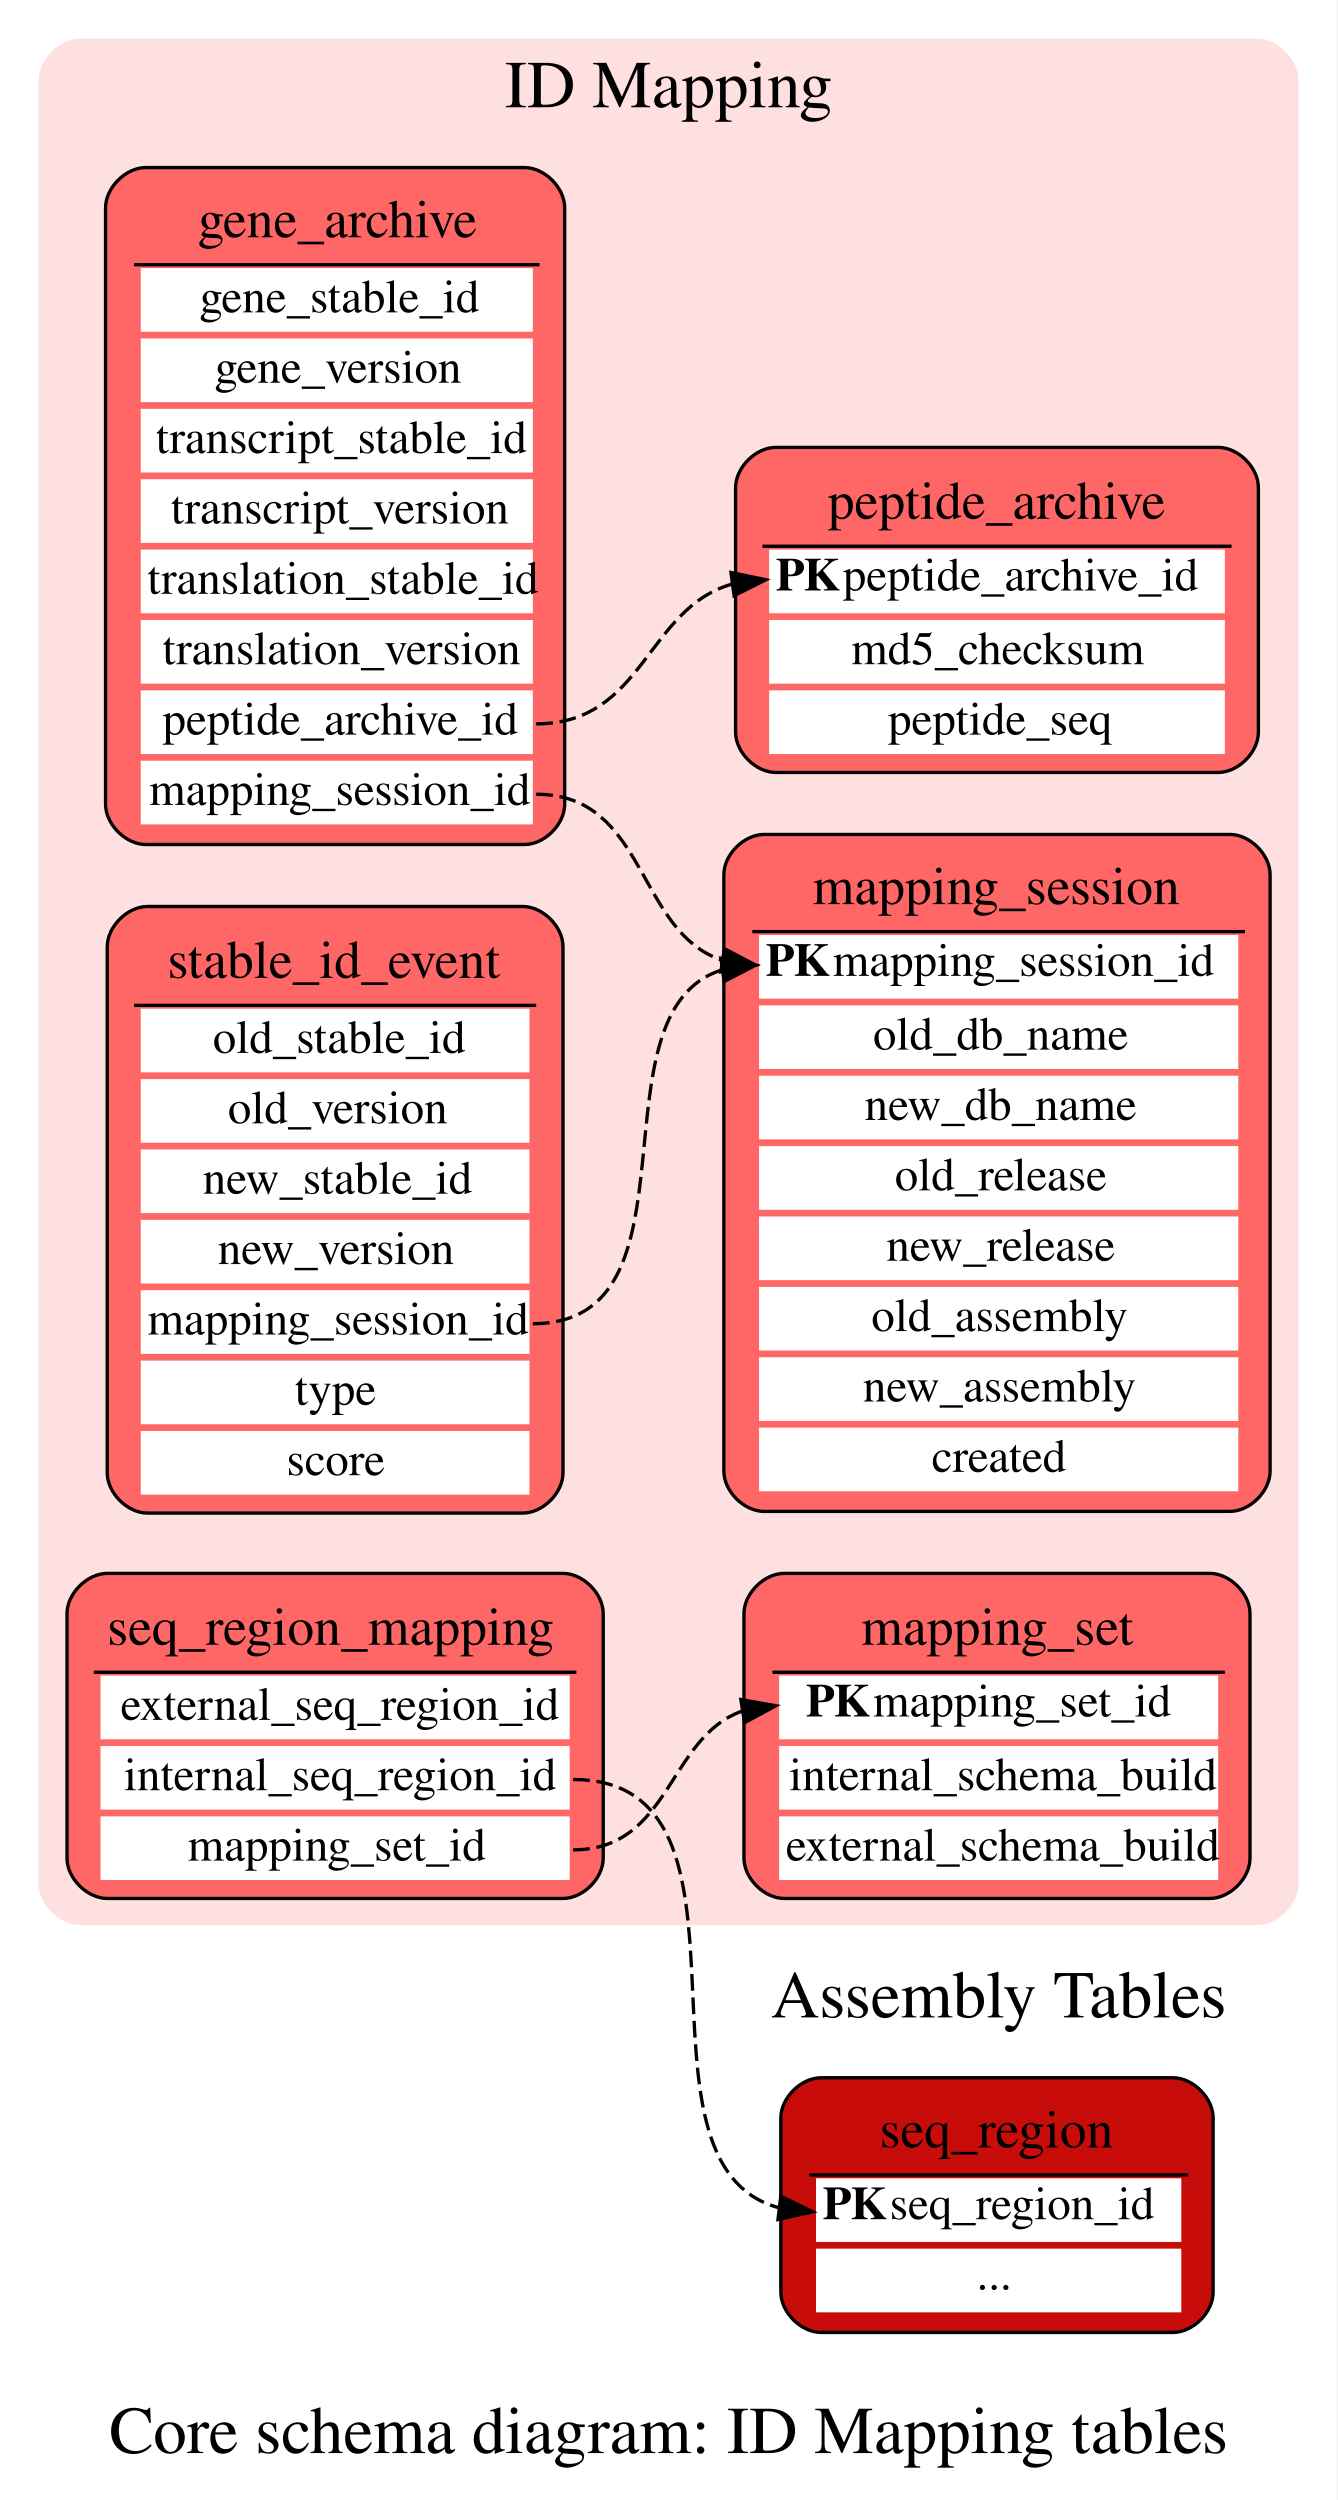
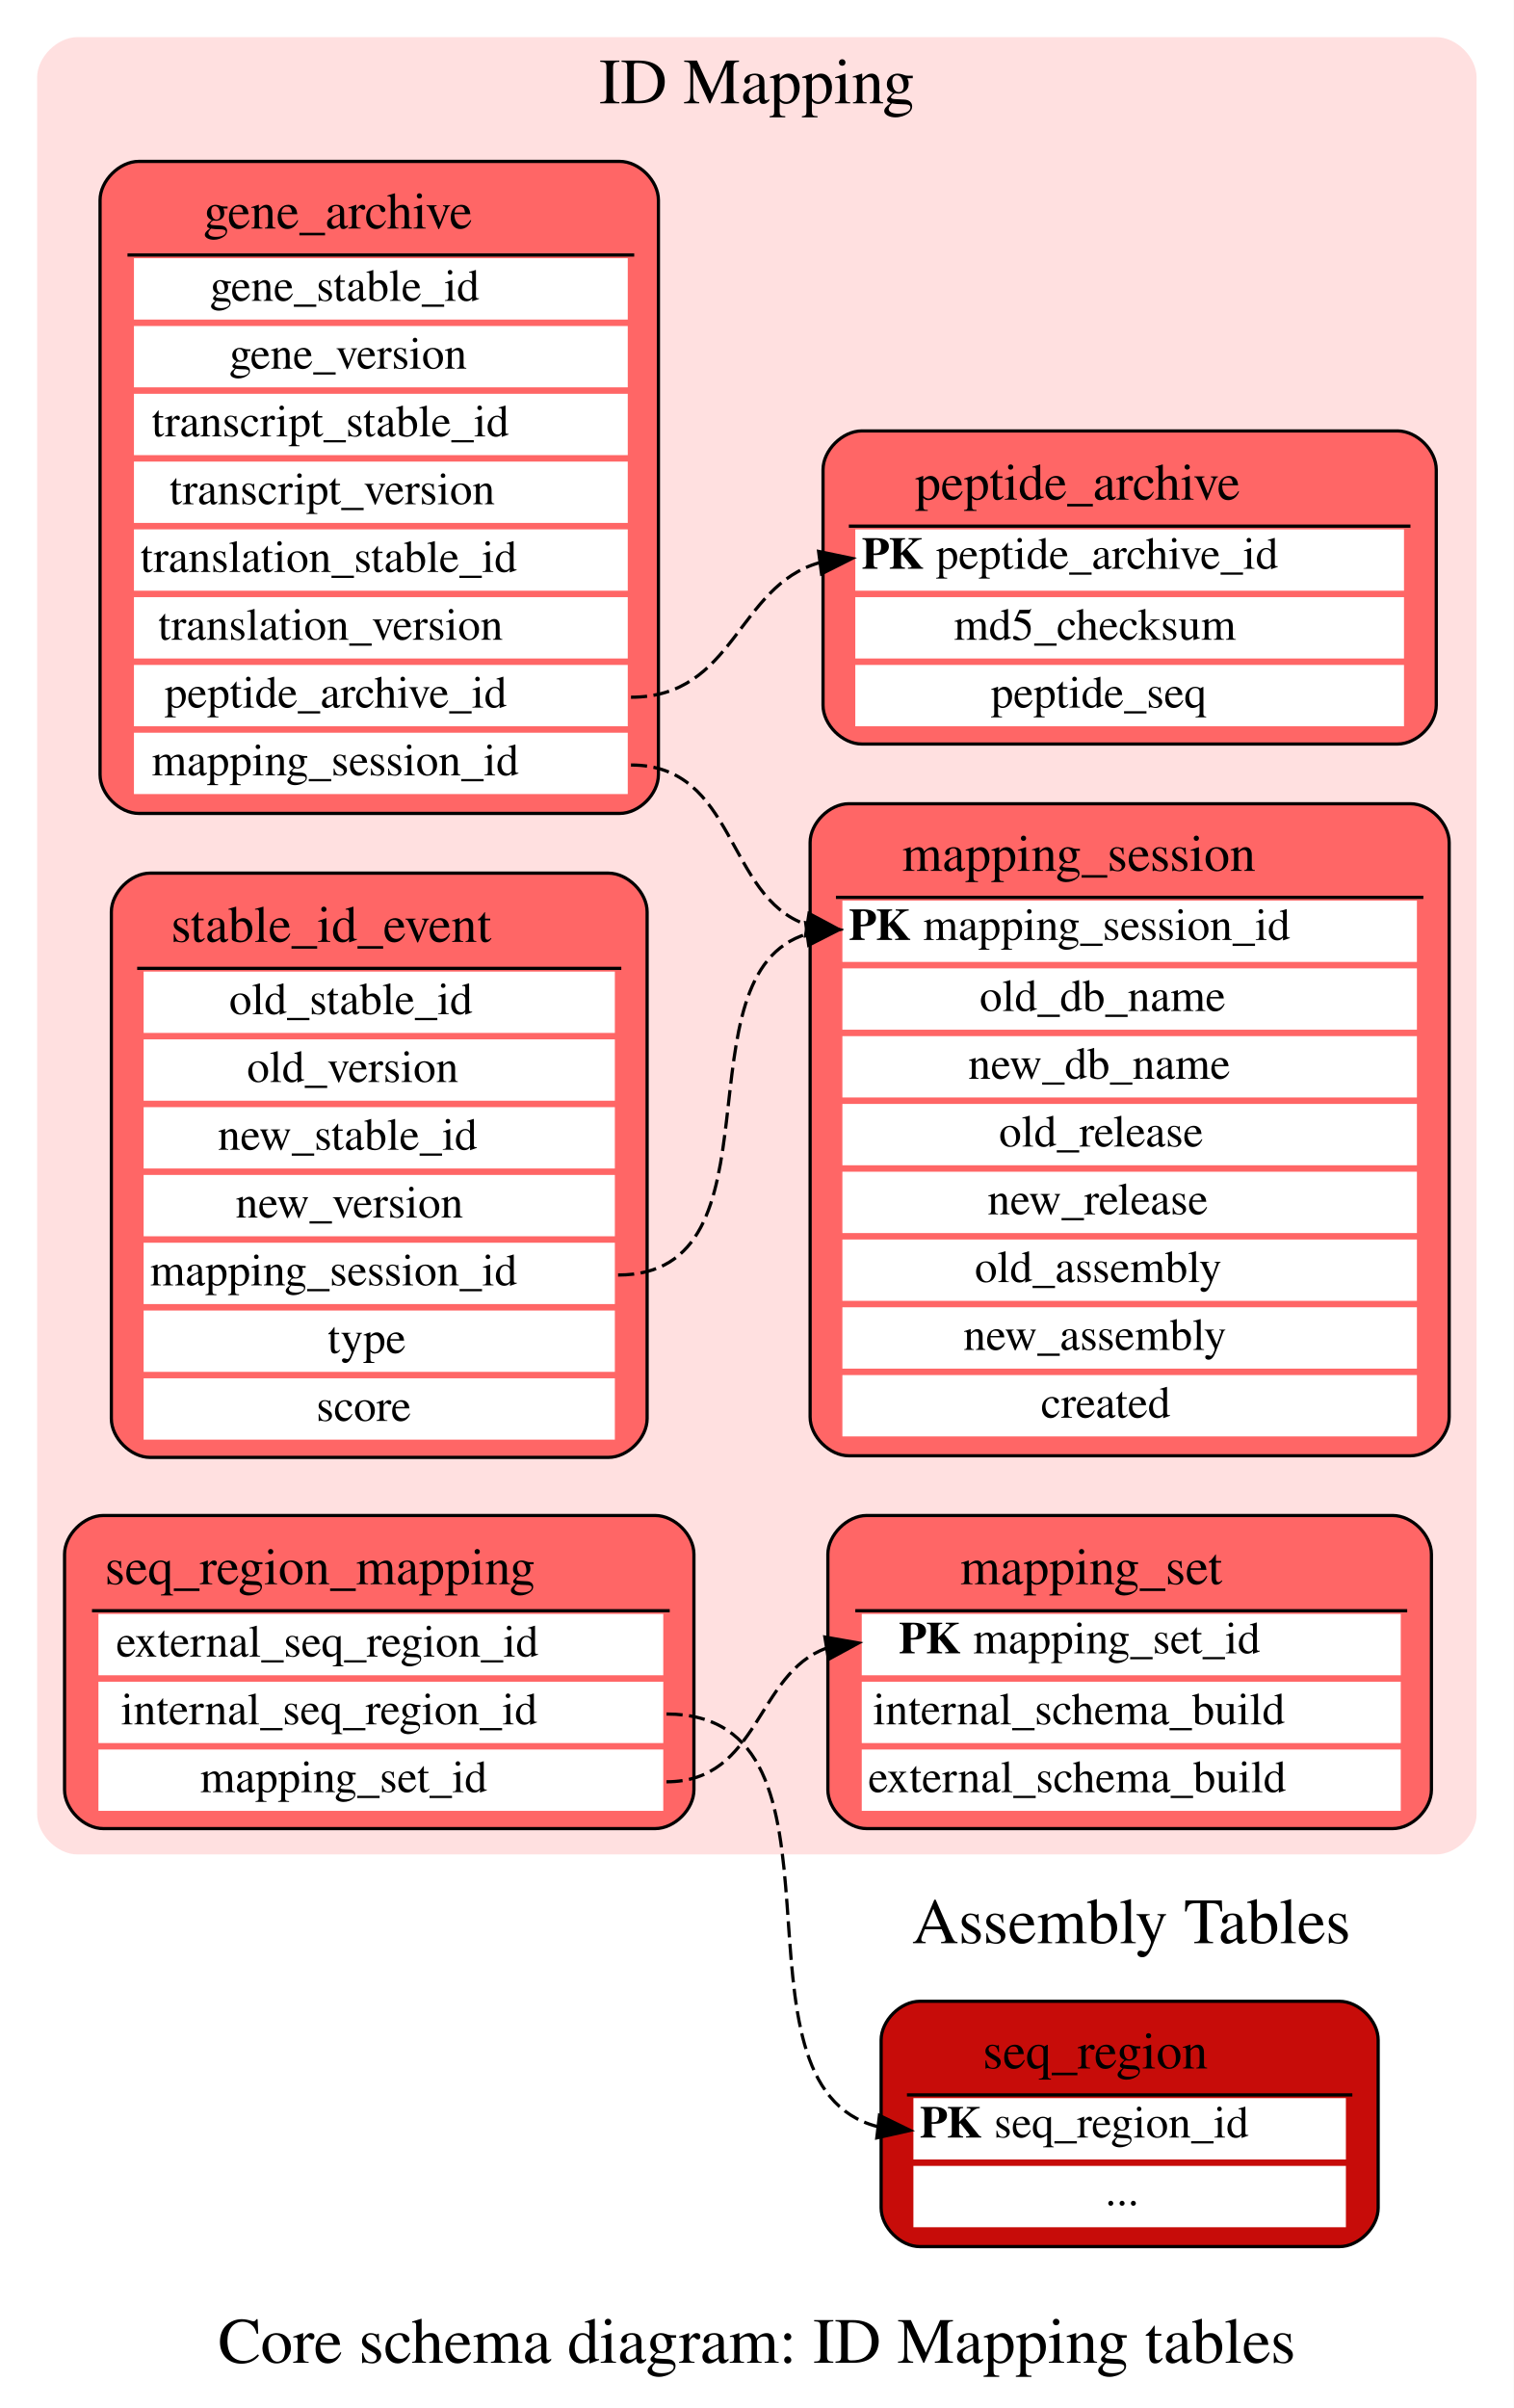
- <svg xmlns="http://www.w3.org/2000/svg" width="399pt" height="746pt" viewBox="0.00 0.00 399.00 746.00">
+ <svg xmlns="http://www.w3.org/2000/svg" width="469pt" height="746pt" viewBox="0.00 0.00 469.00 746.00">
  <g id="graph0" class="graph" transform="scale(1 1) rotate(0) translate(4 742)">
-     <polygon fill="white" stroke="transparent" points="-4,4 -4,-742 395,-742 395,4 -4,4" />
-     <text text-anchor="middle" x="195.5" y="-10" font-family="Times,serif" font-size="20.00">Core schema diagram: ID Mapping tables</text>
+     <polygon fill="white" stroke="transparent" points="-4,4 -4,-742 465,-742 465,4 -4,4" />
+     <text text-anchor="middle" x="230.5" y="-10" font-family="Times,serif" font-size="20.00">Core schema diagram: ID Mapping tables</text>
    <g id="clust1" class="cluster">
-       <polygon fill="white" stroke="white" points="218,-38 218,-160 370,-160 370,-38 218,-38" />
-       <text text-anchor="middle" x="294" y="-140" font-family="Times,serif" font-size="20.00">Assembly Tables</text>
+       <polygon fill="white" stroke="white" points="254,-38 254,-160 439,-160 439,-38 254,-38" />
+       <text text-anchor="middle" x="346.5" y="-140" font-family="Times,serif" font-size="20.00">Assembly Tables</text>
    </g>
    <g id="clust2" class="cluster">
-       <path fill="#ffe0e0" stroke="#ffe0e0" d="M20,-168C20,-168 371,-168 371,-168 377,-168 383,-174 383,-180 383,-180 383,-718 383,-718 383,-724 377,-730 371,-730 371,-730 20,-730 20,-730 14,-730 8,-724 8,-718 8,-718 8,-180 8,-180 8,-174 14,-168 20,-168" />
-       <text text-anchor="middle" x="195.5" y="-710" font-family="Times,serif" font-size="20.00">ID Mapping</text>
+       <path fill="#ffe0e0" stroke="#ffe0e0" d="M20,-168C20,-168 441,-168 441,-168 447,-168 453,-174 453,-180 453,-180 453,-718 453,-718 453,-724 447,-730 441,-730 441,-730 20,-730 20,-730 14,-730 8,-724 8,-718 8,-718 8,-180 8,-180 8,-174 14,-168 20,-168" />
+       <text text-anchor="middle" x="230.5" y="-710" font-family="Times,serif" font-size="20.00">ID Mapping</text>
    </g>
    <g id="node1" class="node">
-       <path fill="#ff6666" stroke="black" d="M152.5,-692C152.5,-692 39.5,-692 39.5,-692 33.5,-692 27.5,-686 27.5,-680 27.5,-680 27.5,-502 27.5,-502 27.5,-496 33.5,-490 39.5,-490 39.5,-490 152.5,-490 152.5,-490 158.5,-490 164.5,-496 164.5,-502 164.5,-502 164.5,-680 164.5,-680 164.5,-686 158.5,-692 152.5,-692" />
-       <text text-anchor="start" x="55" y="-671.2" font-family="Times,serif" font-size="16.00">gene_archive</text>
-       <polygon fill="white" stroke="transparent" points="38,-643 38,-662 155,-662 155,-643 38,-643" />
-       <text text-anchor="start" x="55.5" y="-648.8" font-family="Times,serif" font-size="14.00">gene_stable_id</text>
-       <polygon fill="white" stroke="transparent" points="38,-622 38,-641 155,-641 155,-622 38,-622" />
-       <text text-anchor="start" x="60" y="-627.8" font-family="Times,serif" font-size="14.00">gene_version</text>
-       <polygon fill="white" stroke="transparent" points="38,-601 38,-620 155,-620 155,-601 38,-601" />
-       <text text-anchor="start" x="42.5" y="-606.8" font-family="Times,serif" font-size="14.00">transcript_stable_id</text>
-       <polygon fill="white" stroke="transparent" points="38,-580 38,-599 155,-599 155,-580 38,-580" />
-       <text text-anchor="start" x="47" y="-585.8" font-family="Times,serif" font-size="14.00">transcript_version</text>
-       <polygon fill="white" stroke="transparent" points="38,-559 38,-578 155,-578 155,-559 38,-559" />
-       <text text-anchor="start" x="40" y="-564.8" font-family="Times,serif" font-size="14.00">translation_stable_id</text>
-       <polygon fill="white" stroke="transparent" points="38,-538 38,-557 155,-557 155,-538 38,-538" />
-       <text text-anchor="start" x="44.5" y="-543.8" font-family="Times,serif" font-size="14.00">translation_version</text>
-       <polygon fill="white" stroke="transparent" points="38,-517 38,-536 155,-536 155,-517 38,-517" />
-       <text text-anchor="start" x="44.5" y="-522.8" font-family="Times,serif" font-size="14.00">peptide_archive_id</text>
-       <polygon fill="white" stroke="transparent" points="38,-496 38,-515 155,-515 155,-496 38,-496" />
-       <text text-anchor="start" x="40.5" y="-501.8" font-family="Times,serif" font-size="14.00">mapping_session_id</text>
-       <polygon fill="black" stroke="black" points="36,-663 36,-663 157,-663 157,-663 36,-663" />
+       <path fill="#ff6666" stroke="black" d="M188,-692C188,-692 39,-692 39,-692 33,-692 27,-686 27,-680 27,-680 27,-502 27,-502 27,-496 33,-490 39,-490 39,-490 188,-490 188,-490 194,-490 200,-496 200,-502 200,-502 200,-680 200,-680 200,-686 194,-692 188,-692" />
+       <text text-anchor="start" x="59" y="-671.2" font-family="Times,serif" font-size="16.00">gene_archive</text>
+       <polygon fill="white" stroke="transparent" points="37.5,-643 37.5,-662 190.5,-662 190.5,-643 37.5,-643" />
+       <text text-anchor="start" x="61" y="-648.8" font-family="Times,serif" font-size="14.00">gene_stable_id</text>
+       <polygon fill="white" stroke="transparent" points="37.5,-622 37.5,-641 190.5,-641 190.5,-622 37.5,-622" />
+       <text text-anchor="start" x="67" y="-627.8" font-family="Times,serif" font-size="14.00">gene_version</text>
+       <polygon fill="white" stroke="transparent" points="37.5,-601 37.5,-620 190.5,-620 190.5,-601 37.5,-601" />
+       <text text-anchor="start" x="43" y="-606.8" font-family="Times,serif" font-size="14.00">transcript_stable_id</text>
+       <polygon fill="white" stroke="transparent" points="37.5,-580 37.5,-599 190.5,-599 190.5,-580 37.5,-580" />
+       <text text-anchor="start" x="48.5" y="-585.8" font-family="Times,serif" font-size="14.00">transcript_version</text>
+       <polygon fill="white" stroke="transparent" points="37.5,-559 37.5,-578 190.5,-578 190.5,-559 37.5,-559" />
+       <text text-anchor="start" x="39.5" y="-564.8" font-family="Times,serif" font-size="14.00">translation_stable_id</text>
+       <polygon fill="white" stroke="transparent" points="37.5,-538 37.5,-557 190.5,-557 190.5,-538 37.5,-538" />
+       <text text-anchor="start" x="45" y="-543.8" font-family="Times,serif" font-size="14.00">translation_version</text>
+       <polygon fill="white" stroke="transparent" points="37.5,-517 37.5,-536 190.5,-536 190.5,-517 37.5,-517" />
+       <text text-anchor="start" x="47" y="-522.8" font-family="Times,serif" font-size="14.00">peptide_archive_id</text>
+       <polygon fill="white" stroke="transparent" points="37.5,-496 37.5,-515 190.5,-515 190.5,-496 37.5,-496" />
+       <text text-anchor="start" x="43" y="-501.8" font-family="Times,serif" font-size="14.00">mapping_session_id</text>
+       <polygon fill="black" stroke="black" points="35.5,-663 35.5,-663 192.5,-663 192.5,-663 35.5,-663" />
    </g>
    <g id="node2" class="node">
-       <path fill="#ff6666" stroke="black" d="M363,-493C363,-493 224,-493 224,-493 218,-493 212,-487 212,-481 212,-481 212,-303 212,-303 212,-297 218,-291 224,-291 224,-291 363,-291 363,-291 369,-291 375,-297 375,-303 375,-303 375,-481 375,-481 375,-487 369,-493 363,-493" />
-       <text text-anchor="start" x="238.5" y="-472.2" font-family="Times,serif" font-size="16.00">mapping_session</text>
-       <polygon fill="white" stroke="transparent" points="222.5,-444 222.5,-463 365.5,-463 365.5,-444 222.5,-444" />
-       <text text-anchor="start" x="224.5" y="-450.8" font-family="Times,serif" font-weight="bold" font-size="14.00">PK</text>
-       <text text-anchor="start" x="244.5" y="-450.8" font-family="Times,serif" font-size="14.00">  mapping_session_id</text>
-       <polygon fill="white" stroke="transparent" points="222.5,-423 222.5,-442 365.5,-442 365.5,-423 222.5,-423" />
-       <text text-anchor="start" x="256.5" y="-428.8" font-family="Times,serif" font-size="14.00">old_db_name</text>
-       <polygon fill="white" stroke="transparent" points="222.5,-402 222.5,-421 365.5,-421 365.5,-402 222.5,-402" />
-       <text text-anchor="start" x="254" y="-407.8" font-family="Times,serif" font-size="14.00">new_db_name</text>
-       <polygon fill="white" stroke="transparent" points="222.5,-381 222.5,-400 365.5,-400 365.5,-381 222.5,-381" />
-       <text text-anchor="start" x="263" y="-386.8" font-family="Times,serif" font-size="14.00">old_release</text>
-       <polygon fill="white" stroke="transparent" points="222.5,-360 222.5,-379 365.5,-379 365.5,-360 222.5,-360" />
-       <text text-anchor="start" x="260.5" y="-365.8" font-family="Times,serif" font-size="14.00">new_release</text>
-       <polygon fill="white" stroke="transparent" points="222.5,-339 222.5,-358 365.5,-358 365.5,-339 222.5,-339" />
-       <text text-anchor="start" x="256" y="-344.8" font-family="Times,serif" font-size="14.00">old_assembly</text>
-       <polygon fill="white" stroke="transparent" points="222.5,-318 222.5,-337 365.5,-337 365.5,-318 222.5,-318" />
-       <text text-anchor="start" x="253.5" y="-323.8" font-family="Times,serif" font-size="14.00">new_assembly</text>
-       <polygon fill="white" stroke="transparent" points="222.5,-297 222.5,-316 365.5,-316 365.5,-297 222.5,-297" />
-       <text text-anchor="start" x="274" y="-302.8" font-family="Times,serif" font-size="14.00">created</text>
-       <polygon fill="black" stroke="black" points="220.5,-464 220.5,-464 367.5,-464 367.5,-464 220.5,-464" />
+       <path fill="#ff6666" stroke="black" d="M433,-493C433,-493 259,-493 259,-493 253,-493 247,-487 247,-481 247,-481 247,-303 247,-303 247,-297 253,-291 259,-291 259,-291 433,-291 433,-291 439,-291 445,-297 445,-303 445,-303 445,-481 445,-481 445,-487 439,-493 433,-493" />
+       <text text-anchor="start" x="275.5" y="-472.2" font-family="Times,serif" font-size="16.00">mapping_session</text>
+       <polygon fill="white" stroke="transparent" points="257,-444 257,-463 435,-463 435,-444 257,-444" />
+       <text text-anchor="start" x="259" y="-450.8" font-family="Times,serif" font-weight="bold" font-size="14.00">PK</text>
+       <text text-anchor="start" x="282" y="-450.8" font-family="Times,serif" font-size="14.00">  mapping_session_id</text>
+       <polygon fill="white" stroke="transparent" points="257,-423 257,-442 435,-442 435,-423 257,-423" />
+       <text text-anchor="start" x="299.5" y="-428.8" font-family="Times,serif" font-size="14.00">old_db_name</text>
+       <polygon fill="white" stroke="transparent" points="257,-402 257,-421 435,-421 435,-402 257,-402" />
+       <text text-anchor="start" x="296" y="-407.8" font-family="Times,serif" font-size="14.00">new_db_name</text>
+       <polygon fill="white" stroke="transparent" points="257,-381 257,-400 435,-400 435,-381 257,-381" />
+       <text text-anchor="start" x="305.5" y="-386.8" font-family="Times,serif" font-size="14.00">old_release</text>
+       <polygon fill="white" stroke="transparent" points="257,-360 257,-379 435,-379 435,-360 257,-360" />
+       <text text-anchor="start" x="302" y="-365.8" font-family="Times,serif" font-size="14.00">new_release</text>
+       <polygon fill="white" stroke="transparent" points="257,-339 257,-358 435,-358 435,-339 257,-339" />
+       <text text-anchor="start" x="298" y="-344.8" font-family="Times,serif" font-size="14.00">old_assembly</text>
+       <polygon fill="white" stroke="transparent" points="257,-318 257,-337 435,-337 435,-318 257,-318" />
+       <text text-anchor="start" x="294.5" y="-323.8" font-family="Times,serif" font-size="14.00">new_assembly</text>
+       <polygon fill="white" stroke="transparent" points="257,-297 257,-316 435,-316 435,-297 257,-297" />
+       <text text-anchor="start" x="318.5" y="-302.8" font-family="Times,serif" font-size="14.00">created</text>
+       <polygon fill="black" stroke="black" points="255,-464 255,-464 437,-464 437,-464 255,-464" />
    </g>
    <g id="edge1" class="edge">
-       <path fill="none" stroke="black" stroke-dasharray="5,2" d="M156,-505C189.15,-505 185.82,-463.83 211.56,-455.47" />
-       <polygon fill="black" stroke="black" points="212.12,-458.93 221.5,-454 211.1,-452 212.12,-458.93" />
+       <path fill="none" stroke="black" stroke-dasharray="5,2" d="M191.5,-505C224.19,-505 220.76,-464.19 245.84,-455.58" />
+       <polygon fill="black" stroke="black" points="246.66,-459 256,-454 245.58,-452.08 246.66,-459" />
    </g>
    <g id="node4" class="node">
-       <path fill="#ff6666" stroke="black" d="M359.5,-608.5C359.5,-608.5 227.5,-608.5 227.5,-608.5 221.5,-608.5 215.5,-602.5 215.5,-596.5 215.5,-596.5 215.5,-523.5 215.5,-523.5 215.5,-517.5 221.5,-511.5 227.5,-511.5 227.5,-511.5 359.5,-511.5 359.5,-511.5 365.5,-511.5 371.5,-517.5 371.5,-523.5 371.5,-523.5 371.5,-596.5 371.5,-596.5 371.5,-602.5 365.5,-608.5 359.5,-608.5" />
-       <text text-anchor="start" x="243" y="-587.2" font-family="Times,serif" font-size="16.00">peptide_archive</text>
-       <polygon fill="white" stroke="transparent" points="225.5,-559 225.5,-578 361.5,-578 361.5,-559 225.5,-559" />
-       <text text-anchor="start" x="227.5" y="-565.8" font-family="Times,serif" font-weight="bold" font-size="14.00">PK</text>
-       <text text-anchor="start" x="247.5" y="-565.8" font-family="Times,serif" font-size="14.00">  peptide_archive_id</text>
-       <polygon fill="white" stroke="transparent" points="225.5,-538 225.5,-557 361.5,-557 361.5,-538 225.5,-538" />
-       <text text-anchor="start" x="250" y="-543.8" font-family="Times,serif" font-size="14.00">md5_checksum</text>
-       <polygon fill="white" stroke="transparent" points="225.5,-517 225.5,-536 361.5,-536 361.5,-517 225.5,-517" />
-       <text text-anchor="start" x="261" y="-522.8" font-family="Times,serif" font-size="14.00">peptide_seq</text>
-       <polygon fill="black" stroke="black" points="223.5,-579 223.5,-579 363.5,-579 363.5,-579 223.5,-579" />
+       <path fill="#ff6666" stroke="black" d="M429,-608.5C429,-608.5 263,-608.5 263,-608.5 257,-608.5 251,-602.5 251,-596.5 251,-596.5 251,-523.5 251,-523.5 251,-517.5 257,-511.5 263,-511.5 263,-511.5 429,-511.5 429,-511.5 435,-511.5 441,-517.5 441,-523.5 441,-523.5 441,-596.5 441,-596.5 441,-602.5 435,-608.5 429,-608.5" />
+       <text text-anchor="start" x="279.5" y="-587.2" font-family="Times,serif" font-size="16.00">peptide_archive</text>
+       <polygon fill="white" stroke="transparent" points="261,-559 261,-578 431,-578 431,-559 261,-559" />
+       <text text-anchor="start" x="263" y="-565.8" font-family="Times,serif" font-weight="bold" font-size="14.00">PK</text>
+       <text text-anchor="start" x="286" y="-565.8" font-family="Times,serif" font-size="14.00">  peptide_archive_id</text>
+       <polygon fill="white" stroke="transparent" points="261,-538 261,-557 431,-557 431,-538 261,-538" />
+       <text text-anchor="start" x="291.5" y="-543.8" font-family="Times,serif" font-size="14.00">md5_checksum</text>
+       <polygon fill="white" stroke="transparent" points="261,-517 261,-536 431,-536 431,-517 261,-517" />
+       <text text-anchor="start" x="303" y="-522.8" font-family="Times,serif" font-size="14.00">peptide_seq</text>
+       <polygon fill="black" stroke="black" points="259,-579 259,-579 433,-579 433,-579 259,-579" />
    </g>
    <g id="edge2" class="edge">
-       <path fill="none" stroke="black" stroke-dasharray="5,2" d="M156,-526C188.15,-526 188.83,-560.41 214.35,-567.67" />
-       <polygon fill="black" stroke="black" points="214.13,-571.17 224.5,-569 215.04,-564.23 214.13,-571.17" />
+       <path fill="none" stroke="black" stroke-dasharray="5,2" d="M191.5,-526C223.65,-526 224.33,-560.41 249.85,-567.67" />
+       <polygon fill="black" stroke="black" points="249.63,-571.17 260,-569 250.54,-564.23 249.63,-571.17" />
    </g>
    <g id="node3" class="node">
-       <path fill="#ff6666" stroke="black" d="M357,-272.5C357,-272.5 230,-272.5 230,-272.5 224,-272.5 218,-266.5 218,-260.5 218,-260.5 218,-187.5 218,-187.5 218,-181.5 224,-175.5 230,-175.5 230,-175.5 357,-175.5 357,-175.5 363,-175.5 369,-181.5 369,-187.5 369,-187.5 369,-260.5 369,-260.5 369,-266.5 363,-272.5 357,-272.5" />
-       <text text-anchor="start" x="253" y="-251.2" font-family="Times,serif" font-size="16.00">mapping_set</text>
-       <polygon fill="white" stroke="transparent" points="228.5,-223 228.5,-242 359.5,-242 359.5,-223 228.5,-223" />
-       <text text-anchor="start" x="236.5" y="-229.8" font-family="Times,serif" font-weight="bold" font-size="14.00">PK</text>
-       <text text-anchor="start" x="256.5" y="-229.8" font-family="Times,serif" font-size="14.00">  mapping_set_id</text>
-       <polygon fill="white" stroke="transparent" points="228.5,-202 228.5,-221 359.5,-221 359.5,-202 228.5,-202" />
-       <text text-anchor="start" x="231.5" y="-207.8" font-family="Times,serif" font-size="14.00">internal_schema_build</text>
-       <polygon fill="white" stroke="transparent" points="228.5,-181 228.5,-200 359.5,-200 359.5,-181 228.5,-181" />
-       <text text-anchor="start" x="230.5" y="-186.8" font-family="Times,serif" font-size="14.00">external_schema_build</text>
-       <polygon fill="black" stroke="black" points="226.5,-243 226.5,-243 361.5,-243 361.5,-243 226.5,-243" />
+       <path fill="#ff6666" stroke="black" d="M427.5,-272.5C427.5,-272.5 264.5,-272.5 264.5,-272.5 258.5,-272.5 252.5,-266.5 252.5,-260.5 252.5,-260.5 252.5,-187.5 252.5,-187.5 252.5,-181.5 258.5,-175.5 264.5,-175.5 264.5,-175.5 427.5,-175.5 427.5,-175.5 433.5,-175.5 439.5,-181.5 439.5,-187.5 439.5,-187.5 439.5,-260.5 439.5,-260.5 439.5,-266.5 433.5,-272.5 427.5,-272.5" />
+       <text text-anchor="start" x="293.5" y="-251.2" font-family="Times,serif" font-size="16.00">mapping_set</text>
+       <polygon fill="white" stroke="transparent" points="263,-223 263,-242 430,-242 430,-223 263,-223" />
+       <text text-anchor="start" x="274.5" y="-229.8" font-family="Times,serif" font-weight="bold" font-size="14.00">PK</text>
+       <text text-anchor="start" x="297.5" y="-229.8" font-family="Times,serif" font-size="14.00">  mapping_set_id</text>
+       <polygon fill="white" stroke="transparent" points="263,-202 263,-221 430,-221 430,-202 263,-202" />
+       <text text-anchor="start" x="266.5" y="-207.8" font-family="Times,serif" font-size="14.00">internal_schema_build</text>
+       <polygon fill="white" stroke="transparent" points="263,-181 263,-200 430,-200 430,-181 263,-181" />
+       <text text-anchor="start" x="265" y="-186.8" font-family="Times,serif" font-size="14.00">external_schema_build</text>
+       <polygon fill="black" stroke="black" points="261,-243 261,-243 432,-243 432,-243 261,-243" />
    </g>
    <g id="node5" class="node">
-       <path fill="#ff6666" stroke="black" d="M164,-272.5C164,-272.5 28,-272.5 28,-272.5 22,-272.5 16,-266.5 16,-260.5 16,-260.5 16,-187.5 16,-187.5 16,-181.5 22,-175.5 28,-175.5 28,-175.5 164,-175.5 164,-175.5 170,-175.5 176,-181.5 176,-187.5 176,-187.5 176,-260.5 176,-260.5 176,-266.5 170,-272.5 164,-272.5" />
-       <text text-anchor="start" x="28" y="-251.2" font-family="Times,serif" font-size="16.00">seq_region_mapping</text>
-       <polygon fill="white" stroke="transparent" points="26,-223 26,-242 166,-242 166,-223 26,-223" />
+       <path fill="#ff6666" stroke="black" d="M199,-272.5C199,-272.5 28,-272.5 28,-272.5 22,-272.5 16,-266.5 16,-260.5 16,-260.5 16,-187.5 16,-187.5 16,-181.5 22,-175.5 28,-175.5 28,-175.5 199,-175.5 199,-175.5 205,-175.5 211,-181.5 211,-187.5 211,-187.5 211,-260.5 211,-260.5 211,-266.5 205,-272.5 199,-272.5" />
+       <text text-anchor="start" x="28.5" y="-251.2" font-family="Times,serif" font-size="16.00">seq_region_mapping</text>
+       <polygon fill="white" stroke="transparent" points="26.5,-223 26.5,-242 201.5,-242 201.5,-223 26.5,-223" />
      <text text-anchor="start" x="32" y="-228.8" font-family="Times,serif" font-size="14.00">external_seq_region_id</text>
-       <polygon fill="white" stroke="transparent" points="26,-202 26,-221 166,-221 166,-202 26,-202" />
-       <text text-anchor="start" x="33" y="-207.8" font-family="Times,serif" font-size="14.00">internal_seq_region_id</text>
-       <polygon fill="white" stroke="transparent" points="26,-181 26,-200 166,-200 166,-181 26,-181" />
-       <text text-anchor="start" x="52" y="-186.8" font-family="Times,serif" font-size="14.00">mapping_set_id</text>
-       <polygon fill="black" stroke="black" points="24,-243 24,-243 168,-243 168,-243 24,-243" />
+       <polygon fill="white" stroke="transparent" points="26.5,-202 26.5,-221 201.5,-221 201.5,-202 26.5,-202" />
+       <text text-anchor="start" x="33.5" y="-207.8" font-family="Times,serif" font-size="14.00">internal_seq_region_id</text>
+       <polygon fill="white" stroke="transparent" points="26.5,-181 26.5,-200 201.5,-200 201.5,-181 26.5,-181" />
+       <text text-anchor="start" x="58" y="-186.8" font-family="Times,serif" font-size="14.00">mapping_set_id</text>
+       <polygon fill="black" stroke="black" points="24.5,-243 24.5,-243 203.5,-243 203.5,-243 24.5,-243" />
    </g>
    <g id="edge3" class="edge">
-       <path fill="none" stroke="black" stroke-dasharray="5,2" d="M167,-190C196.12,-190 195.27,-223.51 217.36,-231.37" />
-       <polygon fill="black" stroke="black" points="217.07,-234.86 227.5,-233 218.18,-227.95 217.07,-234.86" />
+       <path fill="none" stroke="black" stroke-dasharray="5,2" d="M202.5,-190C231.3,-190 230.19,-223.51 251.99,-231.37" />
+       <polygon fill="black" stroke="black" points="251.57,-234.84 262,-233 252.69,-227.94 251.57,-234.84" />
    </g>
    <g id="node7" class="node">
-       <path fill="#c70c09" stroke="black" d="M346,-122C346,-122 241,-122 241,-122 235,-122 229,-116 229,-110 229,-110 229,-58 229,-58 229,-52 235,-46 241,-46 241,-46 346,-46 346,-46 352,-46 358,-52 358,-58 358,-58 358,-110 358,-110 358,-116 352,-122 346,-122" />
-       <text text-anchor="start" x="258.5" y="-101.2" font-family="Times,serif" font-size="16.00">seq_region</text>
-       <polygon fill="white" stroke="transparent" points="239.5,-73 239.5,-92 348.5,-92 348.5,-73 239.5,-73" />
-       <text text-anchor="start" x="241.5" y="-79.8" font-family="Times,serif" font-weight="bold" font-size="14.00">PK</text>
-       <text text-anchor="start" x="261.5" y="-79.8" font-family="Times,serif" font-size="14.00">  seq_region_id</text>
-       <polygon fill="white" stroke="transparent" points="239.5,-52 239.5,-71 348.5,-71 348.5,-52 239.5,-52" />
-       <text text-anchor="start" x="288" y="-58.8" font-family="Times,serif" font-style="italic" font-size="14.00">...</text>
-       <polygon fill="black" stroke="black" points="237.5,-93 237.5,-93 350.5,-93 350.5,-93 237.5,-93" />
+       <path fill="#c70c09" stroke="black" d="M411,-122C411,-122 281,-122 281,-122 275,-122 269,-116 269,-110 269,-110 269,-58 269,-58 269,-52 275,-46 281,-46 281,-46 411,-46 411,-46 417,-46 423,-52 423,-58 423,-58 423,-110 423,-110 423,-116 417,-122 411,-122" />
+       <text text-anchor="start" x="300.5" y="-101.2" font-family="Times,serif" font-size="16.00">seq_region</text>
+       <polygon fill="white" stroke="transparent" points="279,-73 279,-92 413,-92 413,-73 279,-73" />
+       <text text-anchor="start" x="281" y="-79.8" font-family="Times,serif" font-weight="bold" font-size="14.00">PK</text>
+       <text text-anchor="start" x="304" y="-79.8" font-family="Times,serif" font-size="14.00">  seq_region_id</text>
+       <polygon fill="white" stroke="transparent" points="279,-52 279,-71 413,-71 413,-52 279,-52" />
+       <text text-anchor="start" x="339" y="-58.8" font-family="Times,serif" font-style="italic" font-size="14.00">...</text>
+       <polygon fill="black" stroke="black" points="277,-93 277,-93 415,-93 415,-93 277,-93" />
    </g>
    <g id="edge4" class="edge">
-       <path fill="none" stroke="black" stroke-dasharray="5,2" d="M167,-211C228.84,-211 179.3,-96.2 228.52,-83.19" />
-       <polygon fill="black" stroke="black" points="228.99,-86.66 238.5,-82 228.15,-79.71 228.99,-86.66" />
+       <path fill="none" stroke="black" stroke-dasharray="5,2" d="M202.5,-211C265.17,-211 217.67,-96.2 267.86,-83.19" />
+       <polygon fill="black" stroke="black" points="268.48,-86.65 278,-82 267.66,-79.69 268.48,-86.65" />
    </g>
    <g id="node6" class="node">
-       <path fill="#ff6666" stroke="black" d="M152,-471.5C152,-471.5 40,-471.5 40,-471.5 34,-471.5 28,-465.5 28,-459.5 28,-459.5 28,-302.5 28,-302.5 28,-296.5 34,-290.5 40,-290.5 40,-290.5 152,-290.5 152,-290.5 158,-290.5 164,-296.5 164,-302.5 164,-302.5 164,-459.5 164,-459.5 164,-465.5 158,-471.5 152,-471.5" />
-       <text text-anchor="start" x="46" y="-450.2" font-family="Times,serif" font-size="16.00">stable_id_event</text>
-       <polygon fill="white" stroke="transparent" points="38,-422 38,-441 154,-441 154,-422 38,-422" />
-       <text text-anchor="start" x="59.5" y="-427.8" font-family="Times,serif" font-size="14.00">old_stable_id</text>
-       <polygon fill="white" stroke="transparent" points="38,-401 38,-420 154,-420 154,-401 38,-401" />
-       <text text-anchor="start" x="64" y="-406.8" font-family="Times,serif" font-size="14.00">old_version</text>
-       <polygon fill="white" stroke="transparent" points="38,-380 38,-399 154,-399 154,-380 38,-380" />
-       <text text-anchor="start" x="56.5" y="-385.8" font-family="Times,serif" font-size="14.00">new_stable_id</text>
-       <polygon fill="white" stroke="transparent" points="38,-359 38,-378 154,-378 154,-359 38,-359" />
-       <text text-anchor="start" x="61" y="-364.8" font-family="Times,serif" font-size="14.00">new_version</text>
-       <polygon fill="white" stroke="transparent" points="38,-338 38,-357 154,-357 154,-338 38,-338" />
-       <text text-anchor="start" x="40" y="-343.8" font-family="Times,serif" font-size="14.00">mapping_session_id</text>
-       <polygon fill="white" stroke="transparent" points="38,-317 38,-336 154,-336 154,-317 38,-317" />
-       <text text-anchor="start" x="84" y="-322.8" font-family="Times,serif" font-size="14.00">type</text>
-       <polygon fill="white" stroke="transparent" points="38,-296 38,-315 154,-315 154,-296 38,-296" />
-       <text text-anchor="start" x="81.5" y="-301.8" font-family="Times,serif" font-size="14.00">score</text>
-       <polygon fill="black" stroke="black" points="36,-442 36,-442 156,-442 156,-442 36,-442" />
+       <path fill="#ff6666" stroke="black" d="M184.5,-471.5C184.5,-471.5 42.5,-471.5 42.5,-471.5 36.5,-471.5 30.5,-465.5 30.5,-459.5 30.5,-459.5 30.5,-302.5 30.5,-302.5 30.5,-296.5 36.5,-290.5 42.5,-290.5 42.5,-290.5 184.5,-290.5 184.5,-290.5 190.5,-290.5 196.5,-296.5 196.5,-302.5 196.5,-302.5 196.5,-459.5 196.5,-459.5 196.5,-465.5 190.5,-471.5 184.5,-471.5" />
+       <text text-anchor="start" x="49" y="-450.2" font-family="Times,serif" font-size="16.00">stable_id_event</text>
+       <polygon fill="white" stroke="transparent" points="40.5,-422 40.5,-441 186.5,-441 186.5,-422 40.5,-422" />
+       <text text-anchor="start" x="67" y="-427.8" font-family="Times,serif" font-size="14.00">old_stable_id</text>
+       <polygon fill="white" stroke="transparent" points="40.5,-401 40.5,-420 186.5,-420 186.5,-401 40.5,-401" />
+       <text text-anchor="start" x="72.5" y="-406.8" font-family="Times,serif" font-size="14.00">old_version</text>
+       <polygon fill="white" stroke="transparent" points="40.5,-380 40.5,-399 186.5,-399 186.5,-380 40.5,-380" />
+       <text text-anchor="start" x="63.5" y="-385.8" font-family="Times,serif" font-size="14.00">new_stable_id</text>
+       <polygon fill="white" stroke="transparent" points="40.5,-359 40.5,-378 186.5,-378 186.5,-359 40.5,-359" />
+       <text text-anchor="start" x="69" y="-364.8" font-family="Times,serif" font-size="14.00">new_version</text>
+       <polygon fill="white" stroke="transparent" points="40.5,-338 40.5,-357 186.5,-357 186.5,-338 40.5,-338" />
+       <text text-anchor="start" x="42.5" y="-343.8" font-family="Times,serif" font-size="14.00">mapping_session_id</text>
+       <polygon fill="white" stroke="transparent" points="40.5,-317 40.5,-336 186.5,-336 186.5,-317 40.5,-317" />
+       <text text-anchor="start" x="97.5" y="-322.8" font-family="Times,serif" font-size="14.00">type</text>
+       <polygon fill="white" stroke="transparent" points="40.5,-296 40.5,-315 186.5,-315 186.5,-296 40.5,-296" />
+       <text text-anchor="start" x="94" y="-301.8" font-family="Times,serif" font-size="14.00">score</text>
+       <polygon fill="black" stroke="black" points="38.5,-442 38.5,-442 188.5,-442 188.5,-442 38.5,-442" />
    </g>
    <g id="edge5" class="edge">
-       <path fill="none" stroke="black" stroke-dasharray="5,2" d="M155,-347C207.16,-347 171.25,-439.87 211.38,-452.57" />
-       <polygon fill="black" stroke="black" points="211.11,-456.07 221.5,-454 212.09,-449.13 211.11,-456.07" />
+       <path fill="none" stroke="black" stroke-dasharray="5,2" d="M187.5,-347C240.22,-347 204.99,-440.26 246.03,-452.65" />
+       <polygon fill="black" stroke="black" points="245.62,-456.12 256,-454 246.56,-449.19 245.62,-456.12" />
    </g>
  </g>
</svg>
